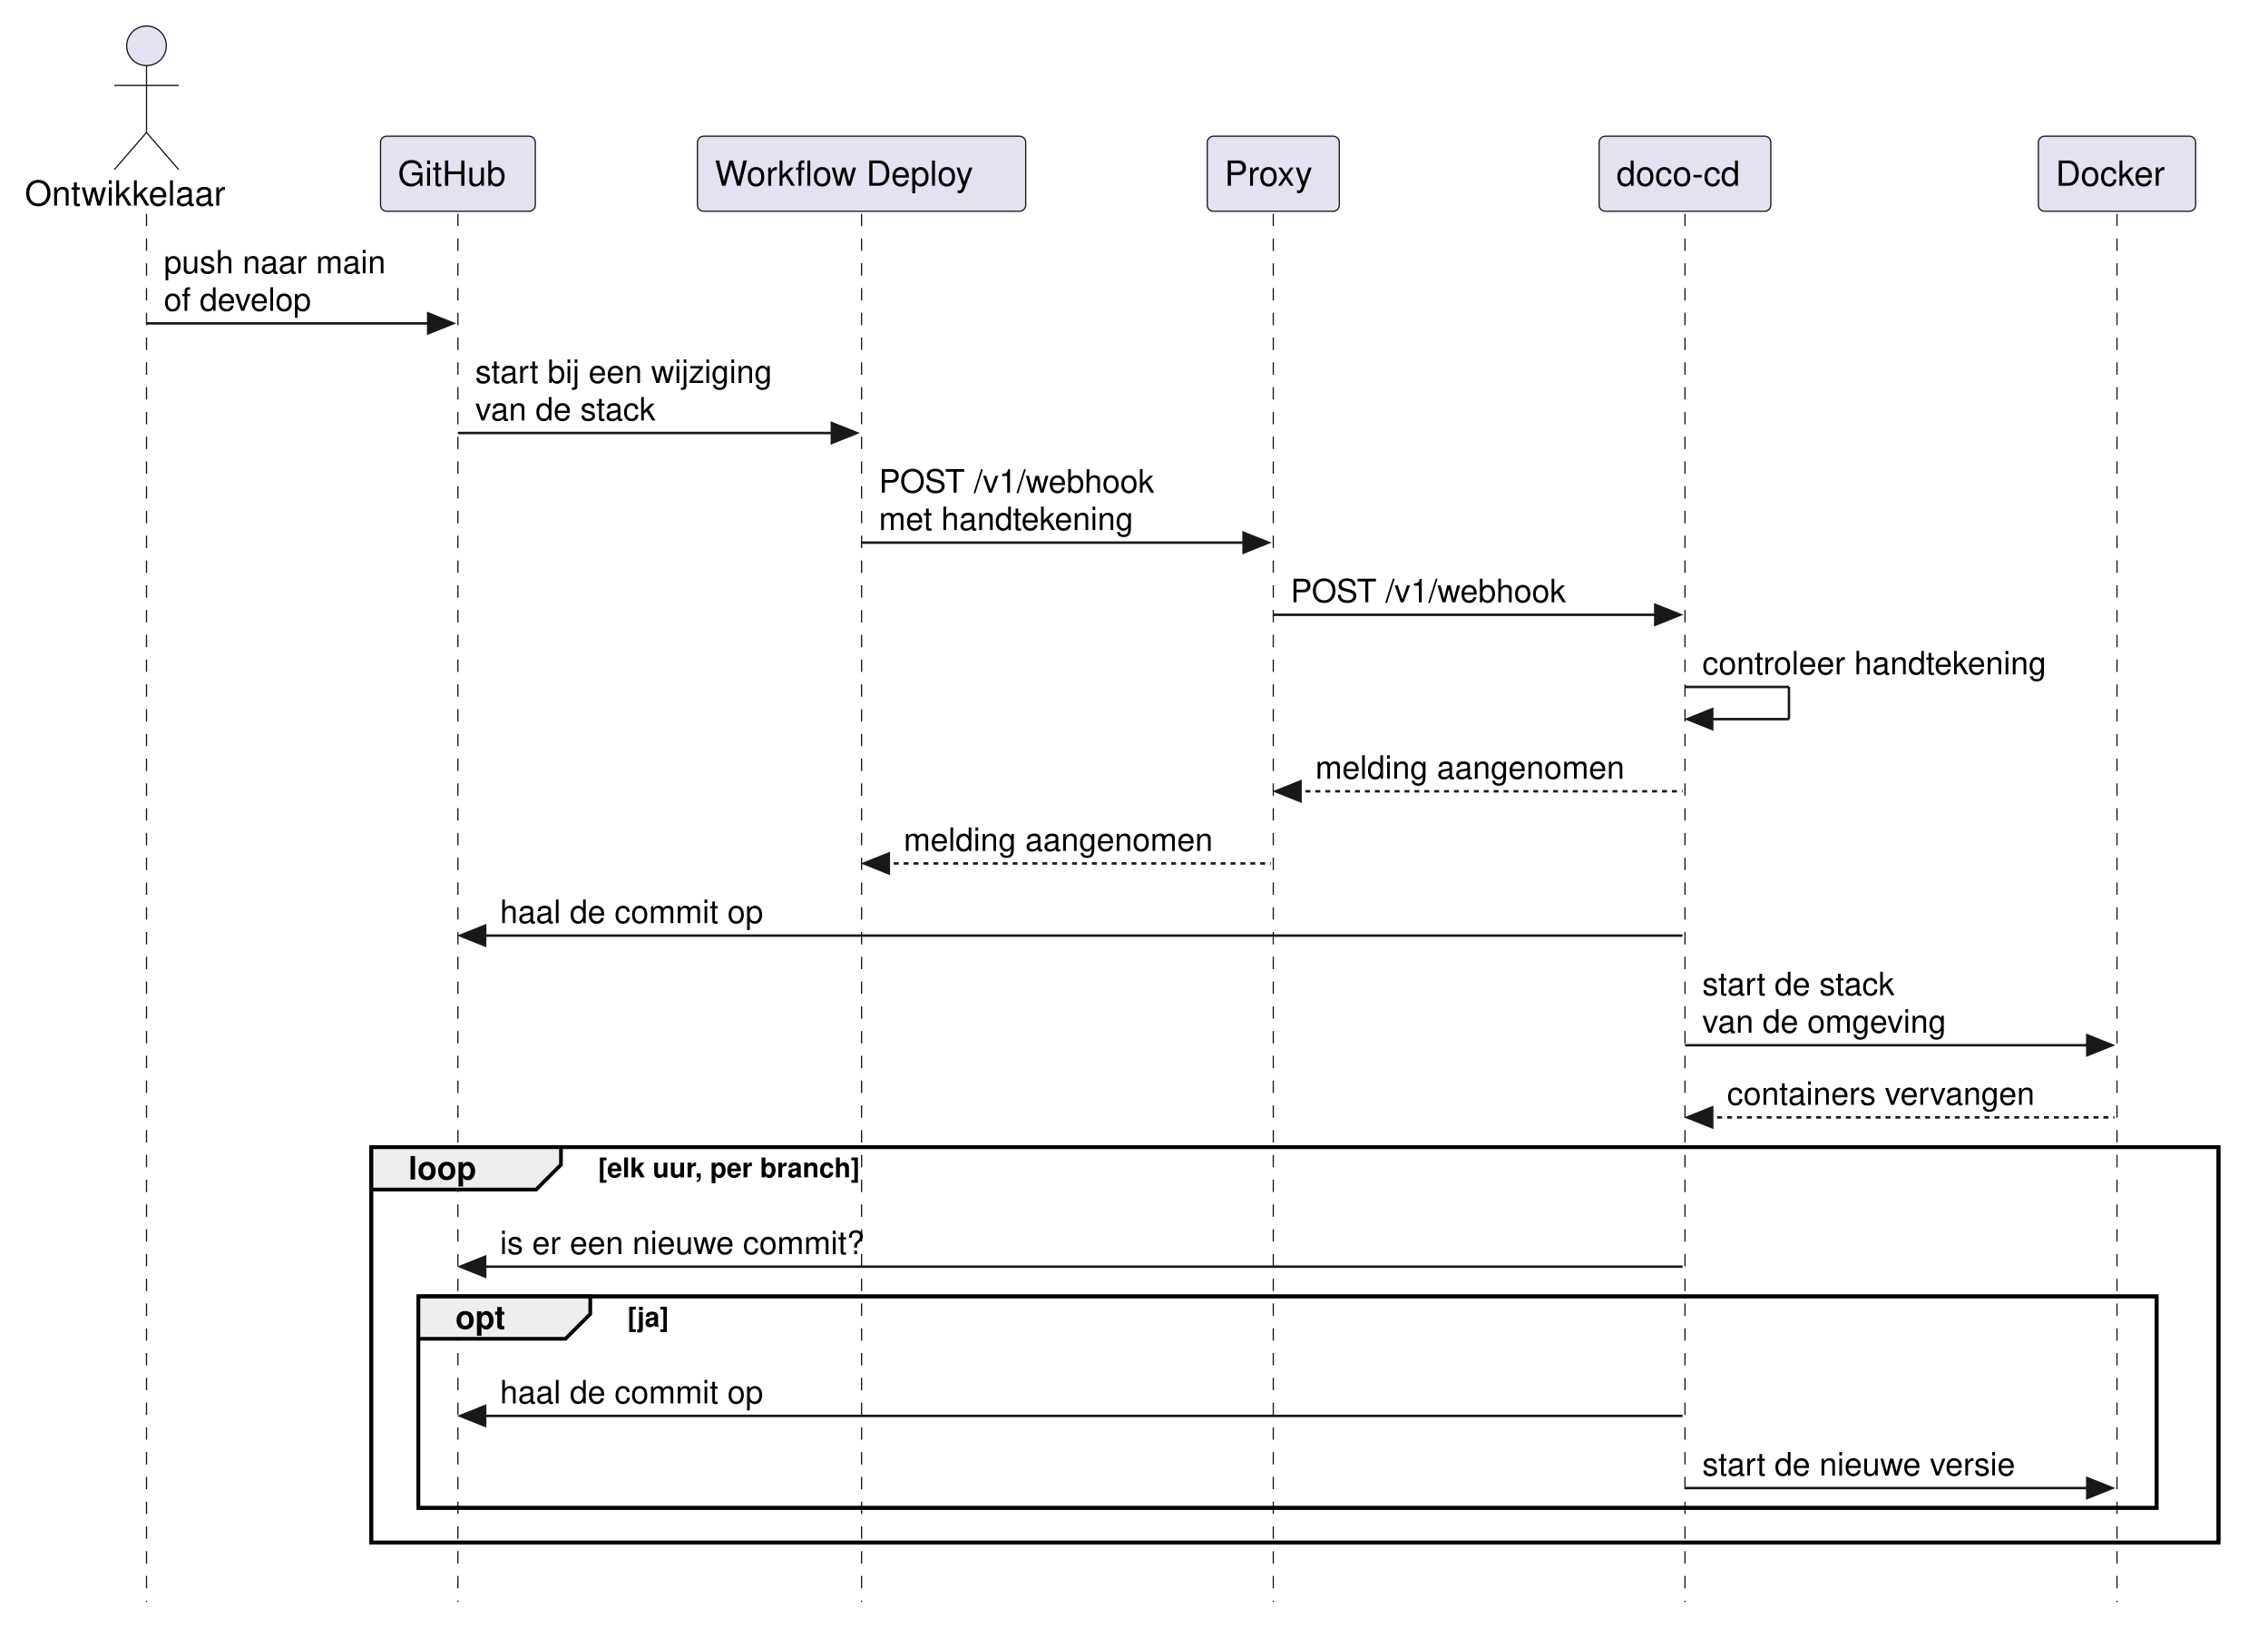
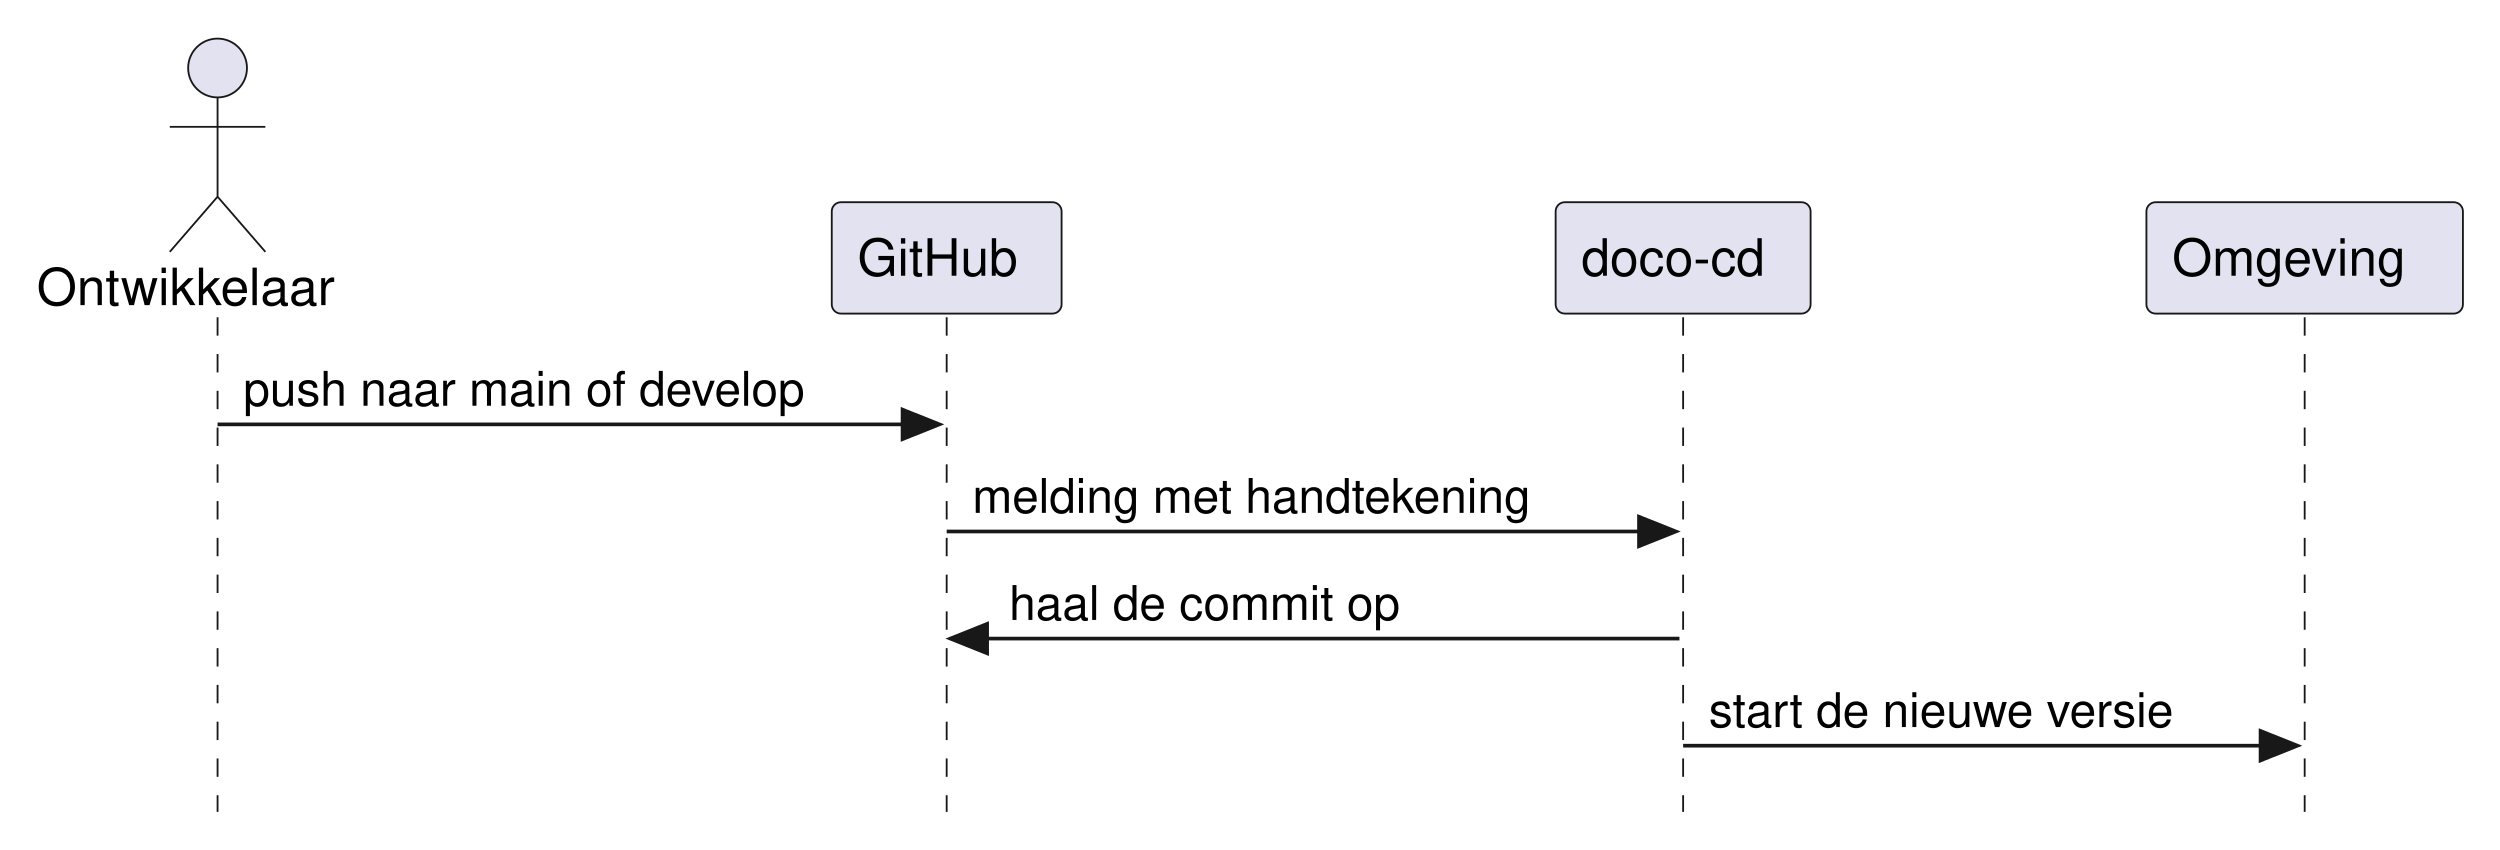
- <svg xmlns="http://www.w3.org/2000/svg" version="1.1" data-diagram-type="SEQUENCE" style="width:916px;height:657px;background:#FFFFFF;" width="916px" height="657px" viewBox="0 0 916 657" zoomAndPan="magnify" preserveAspectRatio="none" contentStyleType="text/css">
+ <svg xmlns="http://www.w3.org/2000/svg" version="1.1" data-diagram-type="SEQUENCE" style="width:680px;height:231px;background:#FFFFFF;" width="680px" height="231px" viewBox="0 0 680 231" zoomAndPan="magnify" preserveAspectRatio="none" contentStyleType="text/css">
  <defs />
  <g font-family="sans-serif" lengthAdjust="spacing">
-     <rect x="149.942" y="463.156" width="746.067" height="159.664" fill="none" style="stroke:#000;stroke-width:1.5;" />
-     <rect x="168.942" y="523.422" width="702.067" height="85.398" fill="none" style="stroke:#000;stroke-width:1.5;" />
    <g>
-       <rect x="55.677" y="86.297" width="8" height="560.523" fill="#000" fill-opacity="0" />
-       <line x1="59.177" y1="86.297" x2="59.177" y2="646.82" style="stroke:#181818;stroke-width:0.5;stroke-dasharray:5,5;" />
+       <rect x="55.677" y="86.297" width="8" height="134.531" fill="#000" fill-opacity="0" />
+       <line x1="59.177" y1="86.297" x2="59.177" y2="220.828" style="stroke:#181818;stroke-width:0.5;stroke-dasharray:5,5;" />
    </g>
    <g>
-       <rect x="181.442" y="86.297" width="8" height="560.523" fill="#000" fill-opacity="0" />
-       <line x1="184.942" y1="86.297" x2="184.942" y2="646.82" style="stroke:#181818;stroke-width:0.5;stroke-dasharray:5,5;" />
+       <rect x="253.996" y="86.297" width="8" height="134.531" fill="#000" fill-opacity="0" />
+       <line x1="257.496" y1="86.297" x2="257.496" y2="220.828" style="stroke:#181818;stroke-width:0.5;stroke-dasharray:5,5;" />
    </g>
    <g>
-       <rect x="344.475" y="86.297" width="8" height="560.523" fill="#000" fill-opacity="0" />
-       <line x1="347.975" y1="86.297" x2="347.975" y2="646.82" style="stroke:#181818;stroke-width:0.5;stroke-dasharray:5,5;" />
+       <rect x="454.309" y="86.297" width="8" height="134.531" fill="#000" fill-opacity="0" />
+       <line x1="457.809" y1="86.297" x2="457.809" y2="220.828" style="stroke:#181818;stroke-width:0.5;stroke-dasharray:5,5;" />
    </g>
    <g>
-       <rect x="510.751" y="86.297" width="8" height="560.523" fill="#000" fill-opacity="0" />
-       <line x1="514.251" y1="86.297" x2="514.251" y2="646.82" style="stroke:#181818;stroke-width:0.5;stroke-dasharray:5,5;" />
-     </g>
-     <g>
-       <rect x="677.028" y="86.297" width="8" height="560.523" fill="#000" fill-opacity="0" />
-       <line x1="680.528" y1="86.297" x2="680.528" y2="646.82" style="stroke:#181818;stroke-width:0.5;stroke-dasharray:5,5;" />
-     </g>
-     <g>
-       <rect x="851.509" y="86.297" width="8" height="560.523" fill="#000" fill-opacity="0" />
-       <line x1="855.009" y1="86.297" x2="855.009" y2="646.82" style="stroke:#181818;stroke-width:0.5;stroke-dasharray:5,5;" />
+       <rect x="623.372" y="86.297" width="8" height="134.531" fill="#000" fill-opacity="0" />
+       <line x1="626.872" y1="86.297" x2="626.872" y2="220.828" style="stroke:#181818;stroke-width:0.5;stroke-dasharray:5,5;" />
    </g>
    <text x="10" y="82.995" fill="#000" font-size="14" textLength="92.354" font-family="Helvetica">Ontwikkelaar</text>
    <ellipse cx="59.177" cy="18.5" rx="8" ry="8" fill="#E2E2F0" style="stroke:#181818;stroke-width:0.5;" />
    <path d="M59.177,26.5 L59.177,53.5 M46.177,34.5 L72.177,34.5 M59.177,53.5 L46.177,68.5 M59.177,53.5 L72.177,68.5" style="stroke:#181818;stroke-width:0.5;" fill="none" />
-     <rect x="153.685" y="55" width="62.515" height="30.297" fill="#E2E2F0" style="stroke:#181818;stroke-width:0.5;" rx="2.5" ry="2.5" />
-     <text x="160.685" y="74.995" fill="#000" font-size="14" textLength="48.515" font-family="Helvetica">GitHub</text>
-     <rect x="281.687" y="55" width="132.576" height="30.297" fill="#E2E2F0" style="stroke:#181818;stroke-width:0.5;" rx="2.5" ry="2.5" />
-     <text x="288.687" y="74.995" fill="#000" font-size="14" textLength="118.576" font-family="Helvetica">Workflow Deploy</text>
-     <rect x="487.584" y="55" width="53.334" height="30.297" fill="#E2E2F0" style="stroke:#181818;stroke-width:0.5;" rx="2.5" ry="2.5" />
-     <text x="494.584" y="74.995" fill="#000" font-size="14" textLength="39.334" font-family="Helvetica">Proxy</text>
-     <rect x="645.853" y="55" width="69.351" height="30.297" fill="#E2E2F0" style="stroke:#181818;stroke-width:0.5;" rx="2.5" ry="2.5" />
-     <text x="652.853" y="74.995" fill="#000" font-size="14" textLength="55.351" font-family="Helvetica">doco-cd</text>
-     <rect x="823.25" y="55" width="63.52" height="30.297" fill="#E2E2F0" style="stroke:#181818;stroke-width:0.5;" rx="2.5" ry="2.5" />
-     <text x="830.25" y="74.995" fill="#000" font-size="14" textLength="49.52" font-family="Helvetica">Docker</text>
-     <polygon points="172.942,126.563,182.942,130.563,172.942,134.563" fill="#181818" style="stroke:#181818;stroke-width:1;stroke-linejoin:miter;stroke-miterlimit:10;" />
-     <line x1="59.177" y1="130.563" x2="178.942" y2="130.563" style="stroke:#181818;stroke-width:1;" />
-     <text x="66.177" y="110.364" fill="#000" font-size="13" textLength="101.766" font-family="Helvetica">push naar main</text>
-     <text x="66.177" y="125.497" fill="#000" font-size="13" textLength="68.421" font-family="Helvetica">of develop</text>
-     <polygon points="335.975,170.828,345.975,174.828,335.975,178.828" fill="#181818" style="stroke:#181818;stroke-width:1;stroke-linejoin:miter;stroke-miterlimit:10;" />
-     <line x1="184.942" y1="174.828" x2="341.975" y2="174.828" style="stroke:#181818;stroke-width:1;" />
-     <text x="191.942" y="154.629" fill="#000" font-size="13" textLength="139.033" font-family="Helvetica">start bij een wijziging</text>
-     <text x="191.942" y="169.762" fill="#000" font-size="13" textLength="82.926" font-family="Helvetica">van de stack</text>
-     <polygon points="502.251,215.094,512.251,219.094,502.251,223.094" fill="#181818" style="stroke:#181818;stroke-width:1;stroke-linejoin:miter;stroke-miterlimit:10;" />
-     <line x1="347.975" y1="219.094" x2="508.251" y2="219.094" style="stroke:#181818;stroke-width:1;" />
-     <text x="354.975" y="198.895" fill="#000" font-size="13" textLength="121.678" font-family="Helvetica">POST /v1/webhook</text>
-     <text x="354.975" y="214.028" fill="#000" font-size="13" textLength="119.552" font-family="Helvetica">met handtekening</text>
-     <polygon points="668.528,244.227,678.528,248.227,668.528,252.227" fill="#181818" style="stroke:#181818;stroke-width:1;stroke-linejoin:miter;stroke-miterlimit:10;" />
-     <line x1="514.251" y1="248.227" x2="674.528" y2="248.227" style="stroke:#181818;stroke-width:1;" />
-     <text x="521.251" y="243.161" fill="#000" font-size="13" textLength="121.678" font-family="Helvetica">POST /v1/webhook</text>
-     <line x1="680.528" y1="277.359" x2="722.528" y2="277.359" style="stroke:#181818;stroke-width:1;" />
-     <line x1="722.528" y1="277.359" x2="722.528" y2="290.359" style="stroke:#181818;stroke-width:1;" />
-     <line x1="681.528" y1="290.359" x2="722.528" y2="290.359" style="stroke:#181818;stroke-width:1;" />
-     <polygon points="691.528,286.359,681.528,290.359,691.528,294.359" fill="#181818" style="stroke:#181818;stroke-width:1;stroke-linejoin:miter;stroke-miterlimit:10;" />
-     <text x="687.528" y="272.293" fill="#000" font-size="13" textLength="160.481" font-family="Helvetica">controleer handtekening</text>
-     <polygon points="525.251,315.492,515.251,319.492,525.251,323.492" fill="#181818" style="stroke:#181818;stroke-width:1;stroke-linejoin:miter;stroke-miterlimit:10;" />
-     <line x1="519.251" y1="319.492" x2="679.528" y2="319.492" style="stroke:#181818;stroke-width:1;stroke-dasharray:2,2;" />
-     <text x="531.251" y="314.426" fill="#000" font-size="13" textLength="142.276" font-family="Helvetica">melding aangenomen</text>
-     <polygon points="358.975,344.625,348.975,348.625,358.975,352.625" fill="#181818" style="stroke:#181818;stroke-width:1;stroke-linejoin:miter;stroke-miterlimit:10;" />
-     <line x1="352.975" y1="348.625" x2="513.251" y2="348.625" style="stroke:#181818;stroke-width:1;stroke-dasharray:2,2;" />
-     <text x="364.975" y="343.559" fill="#000" font-size="13" textLength="142.276" font-family="Helvetica">melding aangenomen</text>
-     <polygon points="195.942,373.758,185.942,377.758,195.942,381.758" fill="#181818" style="stroke:#181818;stroke-width:1;stroke-linejoin:miter;stroke-miterlimit:10;" />
-     <line x1="189.942" y1="377.758" x2="679.528" y2="377.758" style="stroke:#181818;stroke-width:1;" />
-     <text x="201.942" y="372.692" fill="#000" font-size="13" textLength="121.773" font-family="Helvetica">haal de commit op</text>
-     <polygon points="843.009,418.023,853.009,422.023,843.009,426.023" fill="#181818" style="stroke:#181818;stroke-width:1;stroke-linejoin:miter;stroke-miterlimit:10;" />
-     <line x1="680.528" y1="422.023" x2="849.009" y2="422.023" style="stroke:#181818;stroke-width:1;" />
-     <text x="687.528" y="401.825" fill="#000" font-size="13" textLength="89.305" font-family="Helvetica">start de stack</text>
-     <text x="687.528" y="416.958" fill="#000" font-size="13" textLength="113.077" font-family="Helvetica">van de omgeving</text>
-     <polygon points="691.528,447.156,681.528,451.156,691.528,455.156" fill="#181818" style="stroke:#181818;stroke-width:1;stroke-linejoin:miter;stroke-miterlimit:10;" />
-     <line x1="685.528" y1="451.156" x2="854.009" y2="451.156" style="stroke:#181818;stroke-width:1;stroke-dasharray:2,2;" />
-     <text x="697.528" y="446.09" fill="#000" font-size="13" textLength="141.927" font-family="Helvetica">containers vervangen</text>
-     <path d="M149.942,463.156 L226.566,463.156 L226.566,470.289 L216.566,480.289 L149.942,480.289 L149.942,463.156" style="stroke:#000;stroke-width:1.5;" fill="#EEE" />
-     <rect x="149.942" y="463.156" width="746.067" height="159.664" fill="none" style="stroke:#000;stroke-width:1.5;" />
-     <text x="164.942" y="476.223" fill="#000" font-size="13" textLength="31.624" font-weight="700" font-family="Helvetica">loop</text>
-     <text x="241.566" y="475.367" fill="#000" font-size="11" textLength="129.019" font-weight="700" font-family="Helvetica">[elk uur, per branch]</text>
-     <polygon points="195.942,507.422,185.942,511.422,195.942,515.422" fill="#181818" style="stroke:#181818;stroke-width:1;stroke-linejoin:miter;stroke-miterlimit:10;" />
-     <line x1="189.942" y1="511.422" x2="679.528" y2="511.422" style="stroke:#181818;stroke-width:1;" />
-     <text x="201.942" y="506.356" fill="#000" font-size="13" textLength="167.248" font-family="Helvetica">is er een nieuwe commit?</text>
-     <path d="M168.942,523.422 L238.394,523.422 L238.394,530.555 L228.394,540.555 L168.942,540.555 L168.942,523.422" style="stroke:#000;stroke-width:1.5;" fill="#EEE" />
-     <rect x="168.942" y="523.422" width="702.067" height="85.398" fill="none" style="stroke:#000;stroke-width:1.5;" />
-     <text x="183.942" y="536.489" fill="#000" font-size="13" textLength="24.451" font-weight="700" font-family="Helvetica">opt</text>
-     <text x="253.394" y="535.632" fill="#000" font-size="11" textLength="21.248" font-weight="700" font-family="Helvetica">[ja]</text>
-     <polygon points="195.942,567.688,185.942,571.688,195.942,575.688" fill="#181818" style="stroke:#181818;stroke-width:1;stroke-linejoin:miter;stroke-miterlimit:10;" />
-     <line x1="189.942" y1="571.688" x2="679.528" y2="571.688" style="stroke:#181818;stroke-width:1;" />
-     <text x="201.942" y="566.622" fill="#000" font-size="13" textLength="121.773" font-family="Helvetica">haal de commit op</text>
-     <polygon points="843.009,596.82,853.009,600.82,843.009,604.82" fill="#181818" style="stroke:#181818;stroke-width:1;stroke-linejoin:miter;stroke-miterlimit:10;" />
-     <line x1="680.528" y1="600.82" x2="849.009" y2="600.82" style="stroke:#181818;stroke-width:1;" />
-     <text x="687.528" y="595.754" fill="#000" font-size="13" textLength="145.063" font-family="Helvetica">start de nieuwe versie</text>
+     <rect x="226.239" y="55" width="62.515" height="30.297" fill="#E2E2F0" style="stroke:#181818;stroke-width:0.5;" rx="2.5" ry="2.5" />
+     <text x="233.239" y="74.995" fill="#000" font-size="14" textLength="48.515" font-family="Helvetica">GitHub</text>
+     <rect x="423.133" y="55" width="69.351" height="30.297" fill="#E2E2F0" style="stroke:#181818;stroke-width:0.5;" rx="2.5" ry="2.5" />
+     <text x="430.133" y="74.995" fill="#000" font-size="14" textLength="55.351" font-family="Helvetica">doco-cd</text>
+     <rect x="583.826" y="55" width="86.092" height="30.297" fill="#E2E2F0" style="stroke:#181818;stroke-width:0.5;" rx="2.5" ry="2.5" />
+     <text x="590.826" y="74.995" fill="#000" font-size="14" textLength="72.092" font-family="Helvetica">Omgeving</text>
+     <polygon points="245.496,111.43,255.496,115.43,245.496,119.43" fill="#181818" style="stroke:#181818;stroke-width:1;stroke-linejoin:miter;stroke-miterlimit:10;" />
+     <line x1="59.177" y1="115.43" x2="251.496" y2="115.43" style="stroke:#181818;stroke-width:1;" />
+     <text x="66.177" y="110.364" fill="#000" font-size="13" textLength="174.319" font-family="Helvetica">push naar main of develop</text>
+     <polygon points="445.809,140.563,455.809,144.563,445.809,148.563" fill="#181818" style="stroke:#181818;stroke-width:1;stroke-linejoin:miter;stroke-miterlimit:10;" />
+     <line x1="257.496" y1="144.563" x2="451.809" y2="144.563" style="stroke:#181818;stroke-width:1;" />
+     <text x="264.496" y="139.497" fill="#000" font-size="13" textLength="176.313" font-family="Helvetica">melding met handtekening</text>
+     <polygon points="268.496,169.695,258.496,173.695,268.496,177.695" fill="#181818" style="stroke:#181818;stroke-width:1;stroke-linejoin:miter;stroke-miterlimit:10;" />
+     <line x1="262.496" y1="173.695" x2="456.809" y2="173.695" style="stroke:#181818;stroke-width:1;" />
+     <text x="274.496" y="168.629" fill="#000" font-size="13" textLength="121.773" font-family="Helvetica">haal de commit op</text>
+     <polygon points="614.872,198.828,624.872,202.828,614.872,206.828" fill="#181818" style="stroke:#181818;stroke-width:1;stroke-linejoin:miter;stroke-miterlimit:10;" />
+     <line x1="457.809" y1="202.828" x2="620.872" y2="202.828" style="stroke:#181818;stroke-width:1;" />
+     <text x="464.809" y="197.762" fill="#000" font-size="13" textLength="145.063" font-family="Helvetica">start de nieuwe versie</text>
  </g>
</svg>
